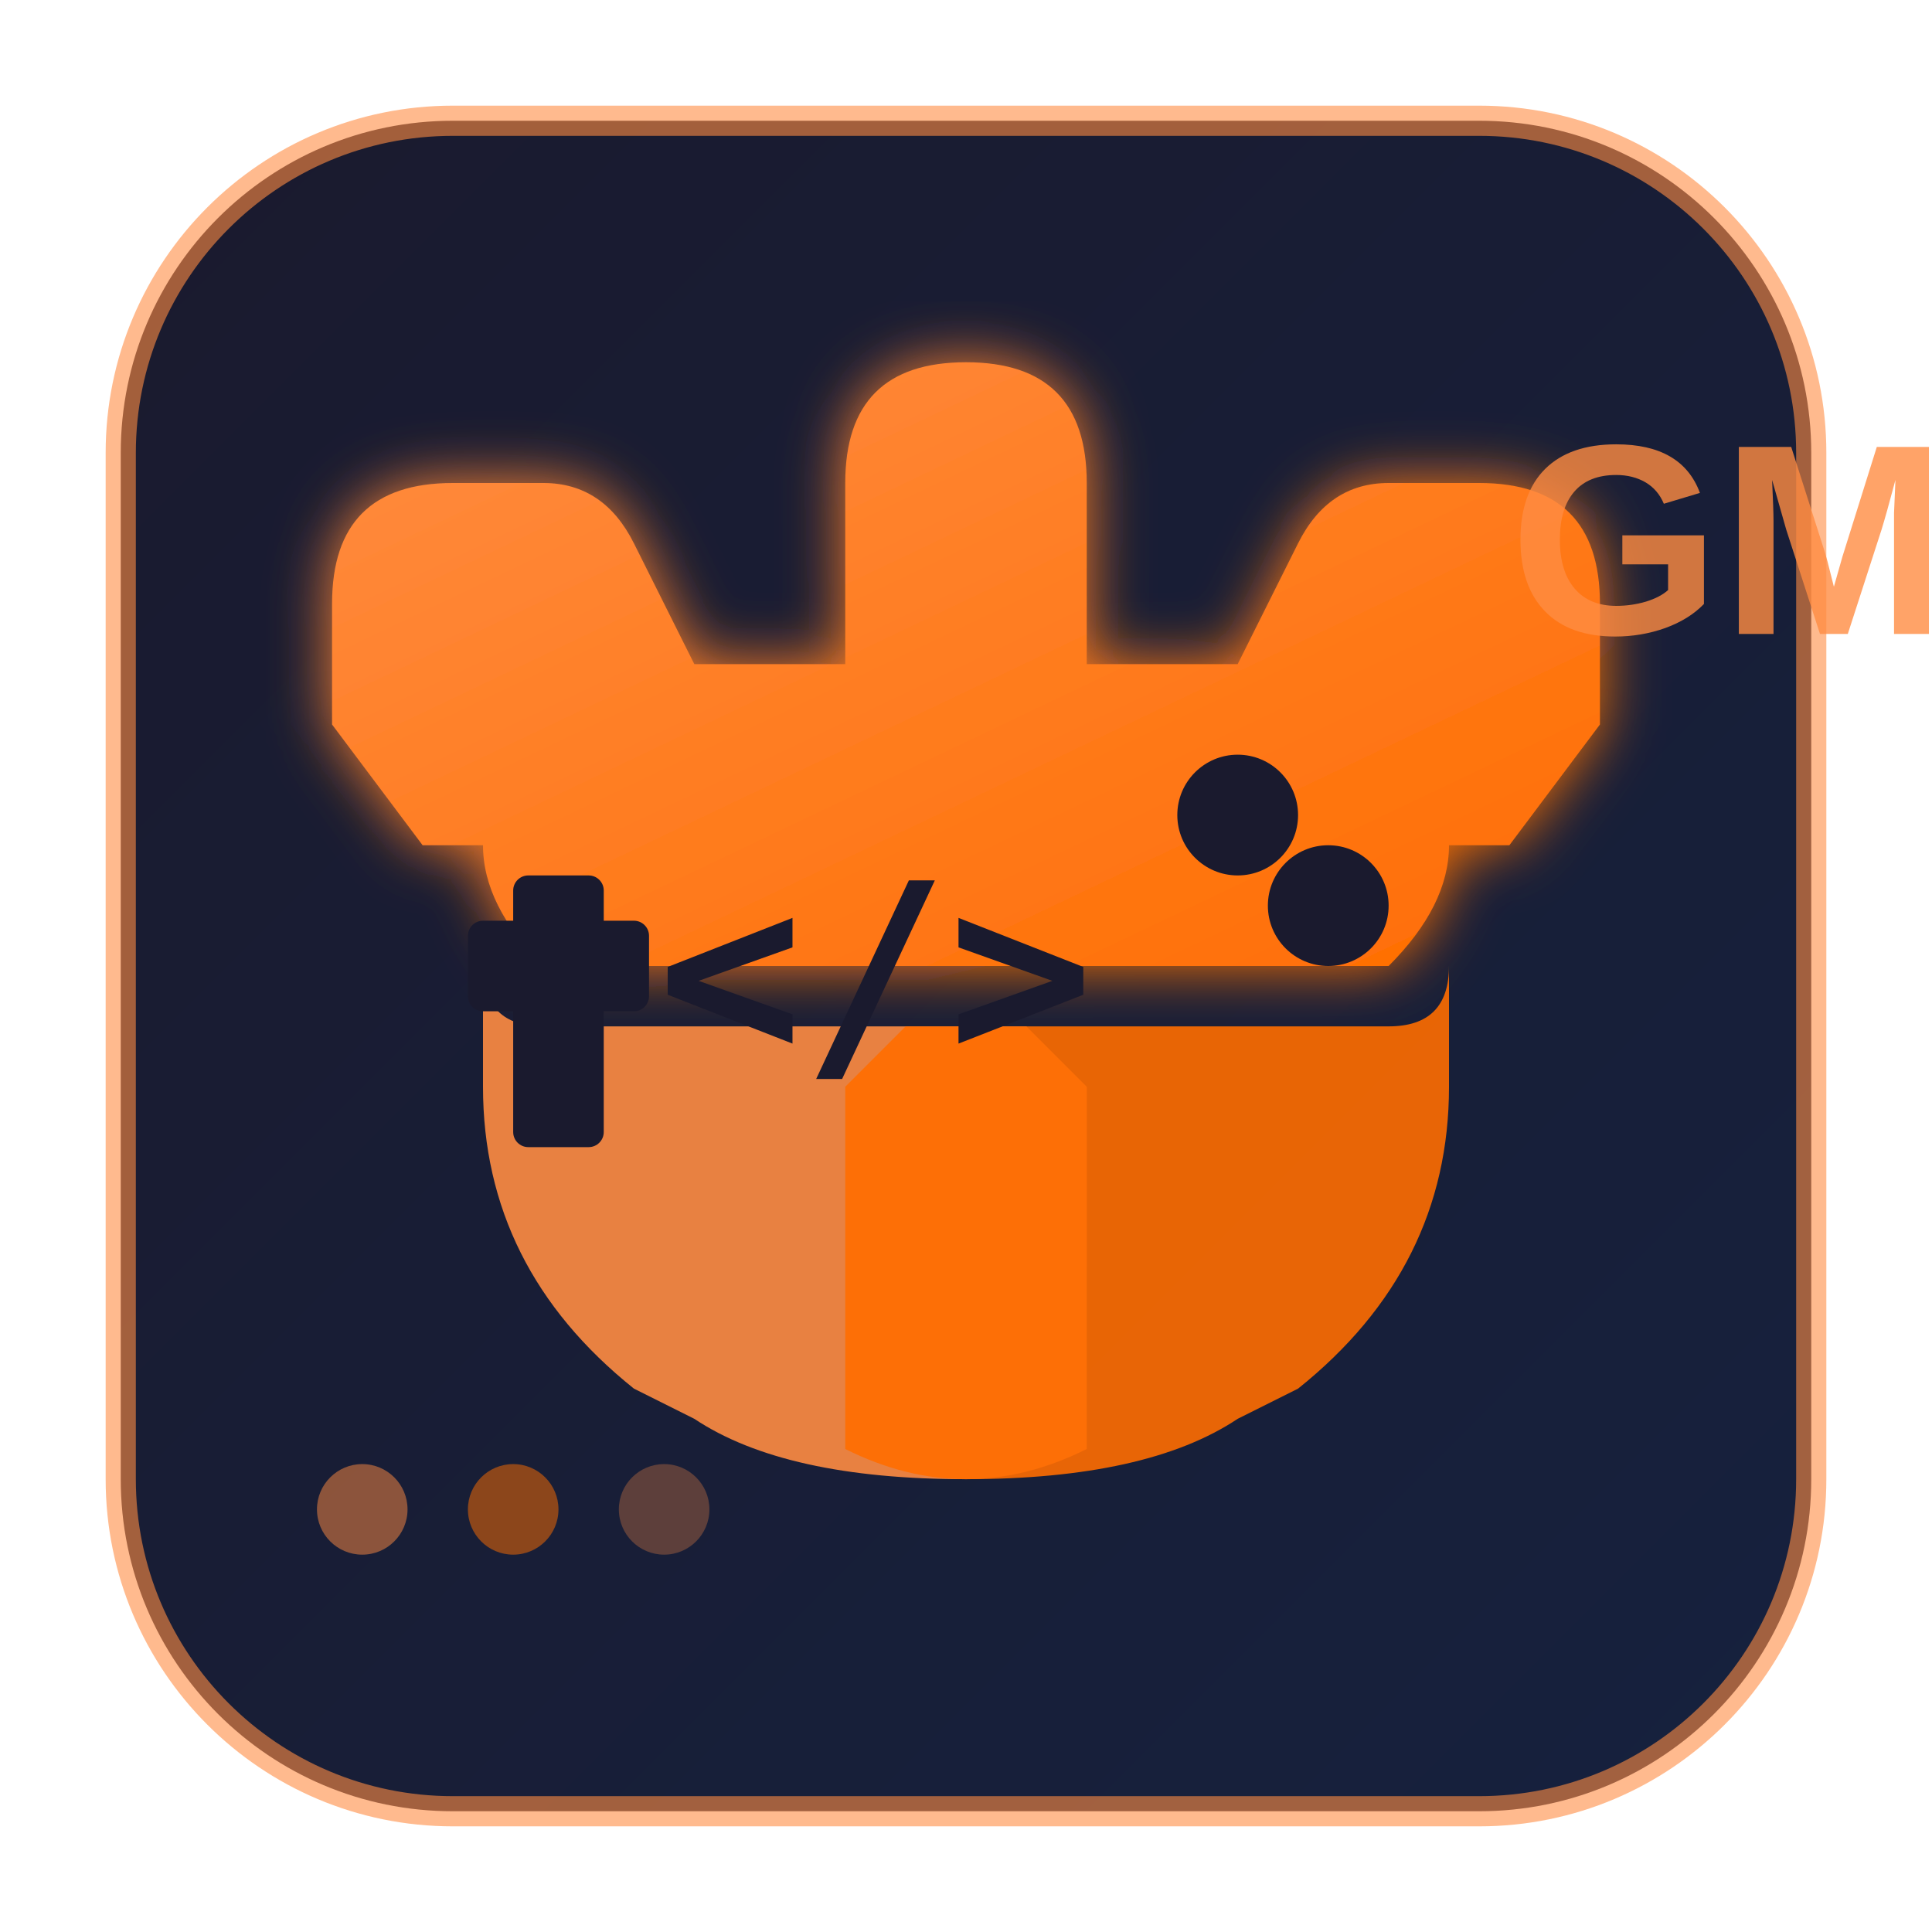
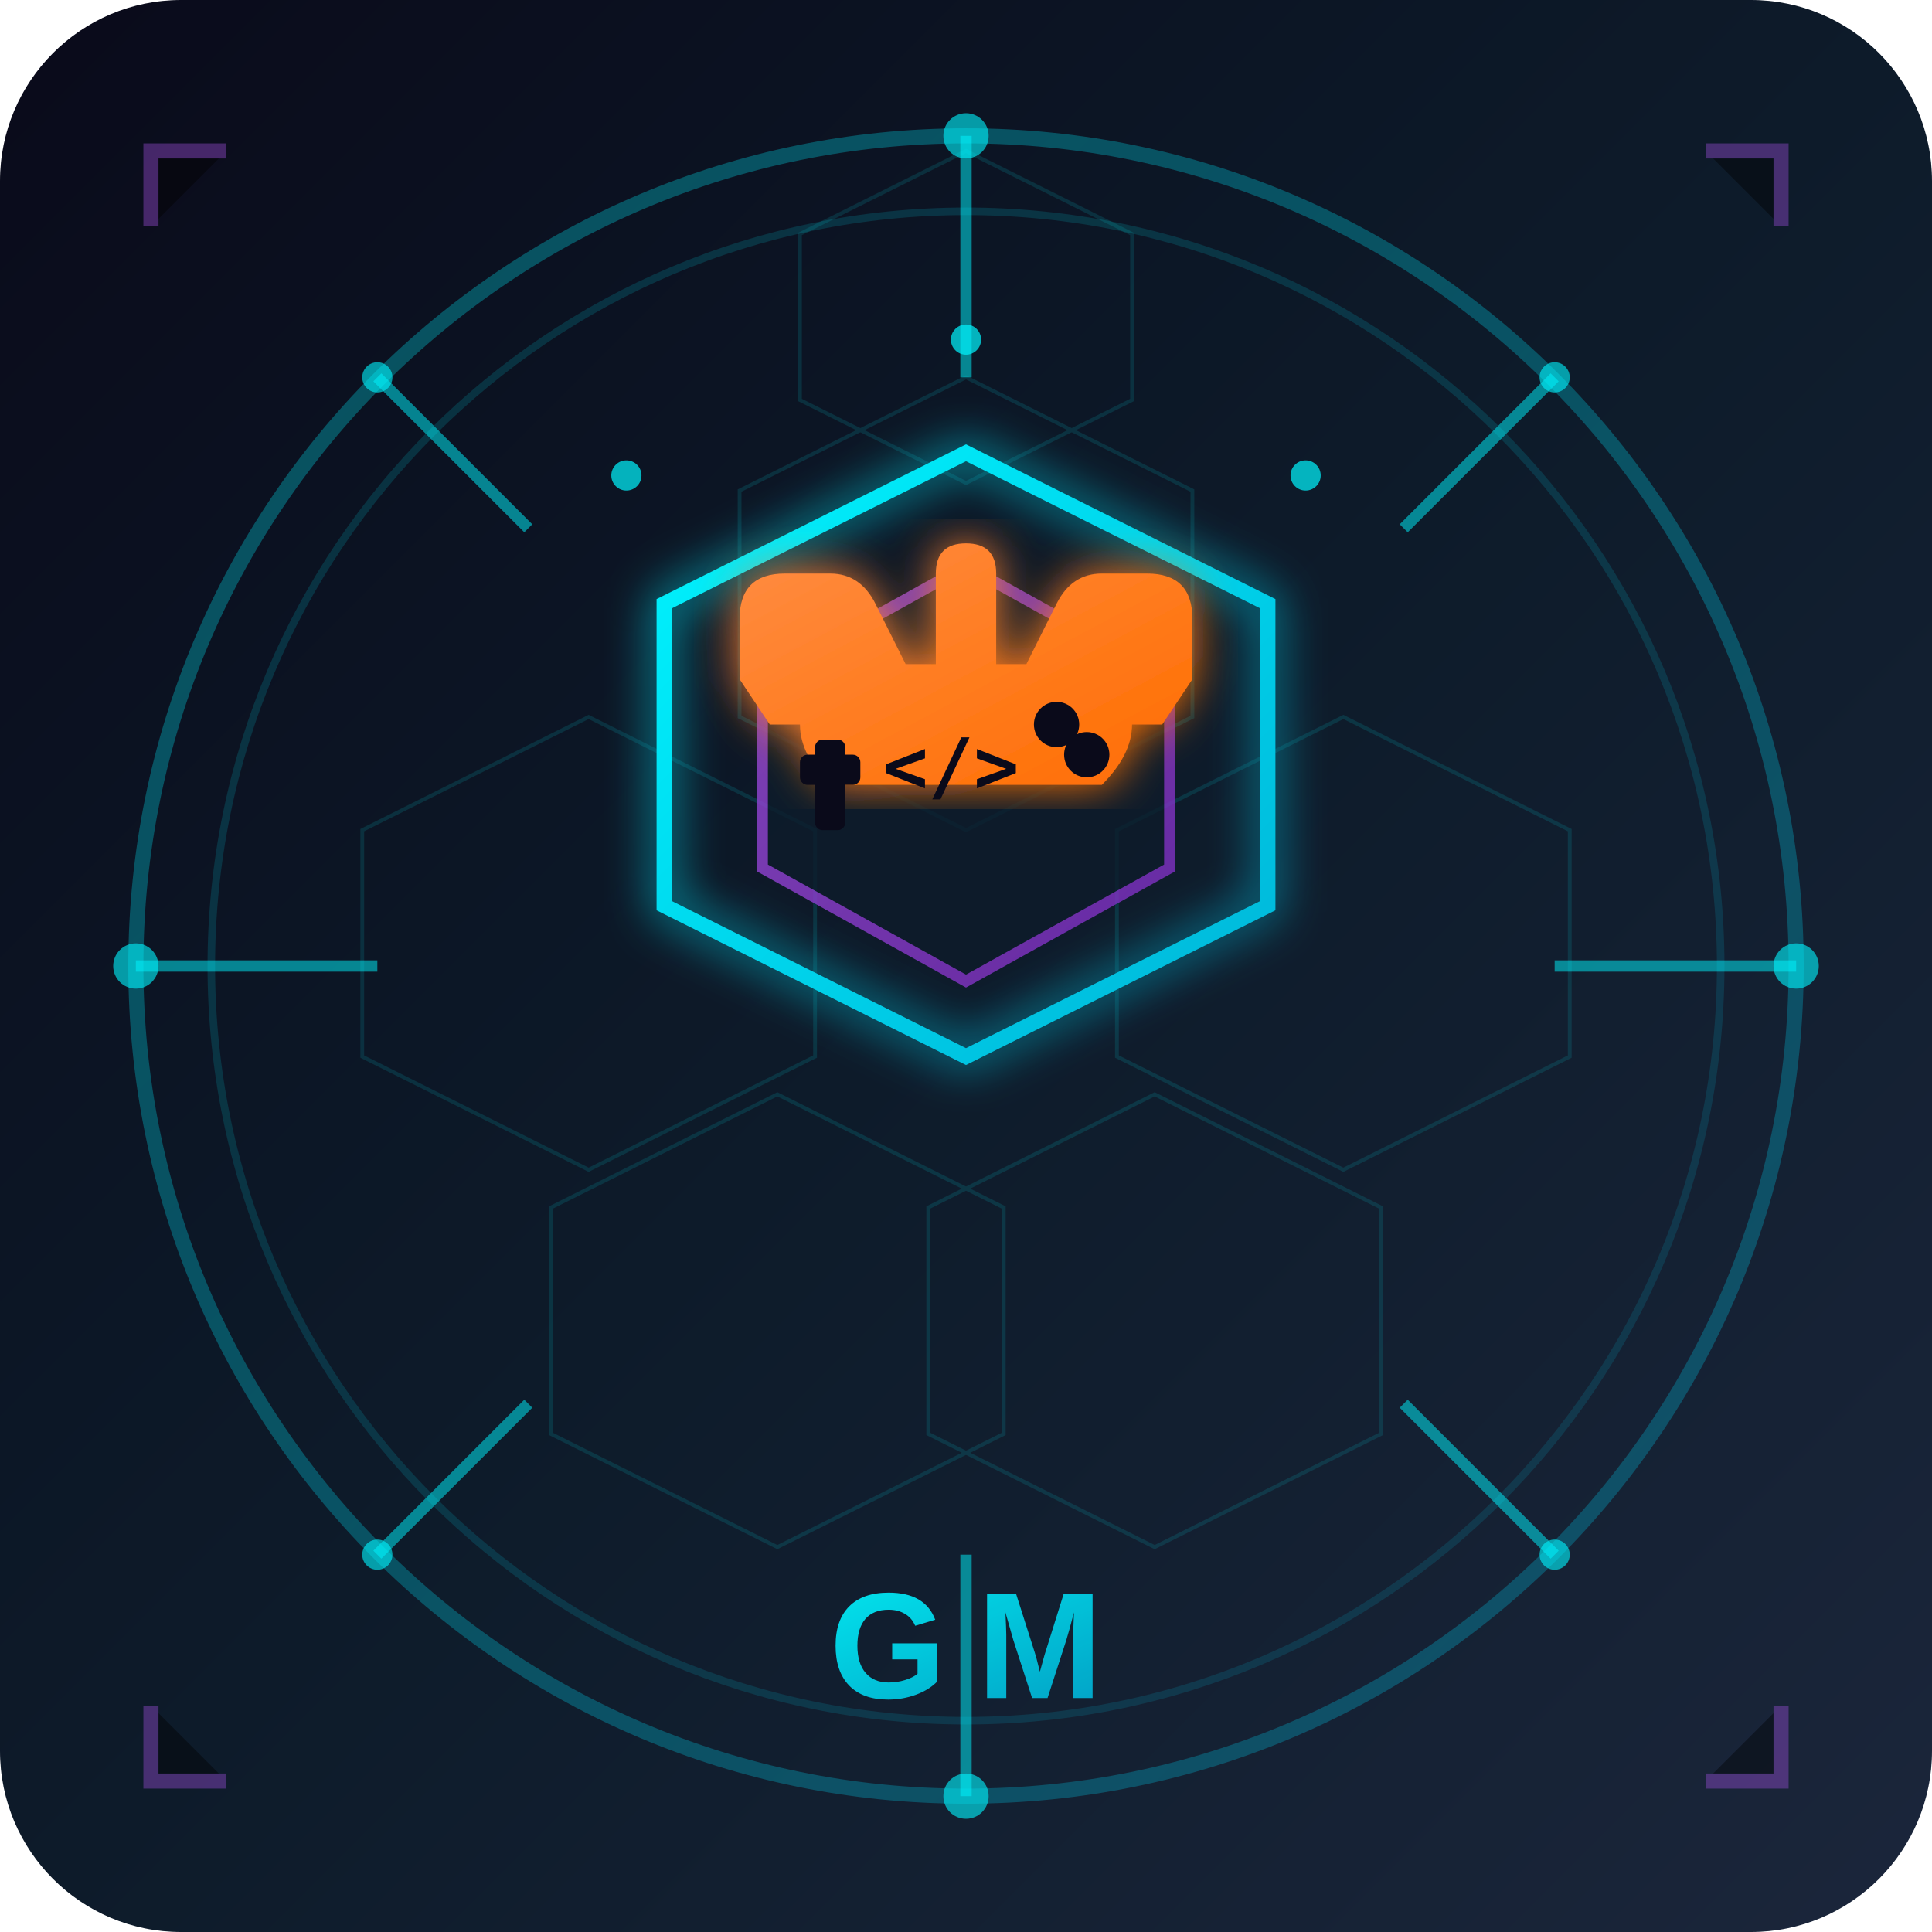
- <svg xmlns="http://www.w3.org/2000/svg" viewBox="0 0 128 128" width="128" height="128">
+ <svg xmlns="http://www.w3.org/2000/svg" viewBox="0 0 256 256" width="256" height="256">
  <defs>
    <linearGradient id="bgGrad" x1="0%" y1="0%" x2="100%" y2="100%">
-       <stop offset="0%" stop-color="#1a1a2e" />
-       <stop offset="100%" stop-color="#16213e" />
+       <stop offset="0%" stop-color="#0a0a1a" />
+       <stop offset="50%" stop-color="#0d1b2a" />
+       <stop offset="100%" stop-color="#1b263b" />
    </linearGradient>
-     <linearGradient id="orangeGrad" x1="0%" y1="0%" x2="100%" y2="100%">
+     <linearGradient id="neonCyan" x1="0%" y1="0%" x2="100%" y2="100%">
+       <stop offset="0%" stop-color="#00f5ff" />
+       <stop offset="100%" stop-color="#00b4d8" />
+     </linearGradient>
+     <linearGradient id="neonPurple" x1="0%" y1="0%" x2="100%" y2="100%">
+       <stop offset="0%" stop-color="#9d4edd" />
+       <stop offset="100%" stop-color="#7b2cbf" />
+     </linearGradient>
+     <linearGradient id="neonOrange" x1="0%" y1="0%" x2="100%" y2="100%">
      <stop offset="0%" stop-color="#FF8C42" />
      <stop offset="100%" stop-color="#FF6D00" />
    </linearGradient>
    <filter id="glow">
-       <feGaussianBlur stdDeviation="2" result="blur" />
+       <feGaussianBlur stdDeviation="3" result="blur" />
      <feMerge>
        <feMergeNode in="blur" />
        <feMergeNode in="SourceGraphic" />
      </feMerge>
    </filter>
  </defs>
-   <rect x="8" y="8" width="112" height="112" rx="22" ry="22" fill="url(#bgGrad)" />
-   <rect x="8" y="8" width="112" height="112" rx="22" ry="22" fill="none" stroke="#FF8C42" stroke-width="2" opacity="0.6" />
-   <g transform="translate(64, 64)">
-     <path d="M-32,-8 L-36,-8 L-42,-16 L-42,-24 Q-42,-32 -34,-32 L-28,-32 Q-24,-32 -22,-28 L-18,-20 L-8,-20 L-8,-32 Q-8,-40 0,-40 Q8,-40 8,-32 L8,-20 L18,-20 L22,-28 Q24,-32 28,-32 L34,-32 Q42,-32 42,-24 L42,-16 L36,-8 L32,-8 Q32,-4 28,0 L-28,0 Q-32,-4 -32,-8 Z" fill="url(#orangeGrad)" filter="url(#glow)" />
-     <path d="M-32,0 L-32,8 Q-32,20 -22,28 L-18,30 Q-12,34 0,34 Q4,34 8,32 L8,8 L4,4 L-28,4 Q-32,4 -32,0 Z" fill="#FF8C42" opacity="0.9" />
-     <path d="M32,0 L32,8 Q32,20 22,28 L18,30 Q12,34 0,34 Q-4,34 -8,32 L-8,8 L-4,4 L28,4 Q32,4 32,0 Z" fill="#FF6D00" opacity="0.9" />
-     <rect x="-30" y="-6" width="6" height="18" rx="1" fill="#1a1a2e" />
-     <rect x="-33" y="-3" width="12" height="6" rx="1" fill="#1a1a2e" />
-     <circle cx="24" cy="-4" r="4" fill="#1a1a2e" />
-     <circle cx="18" cy="-10" r="4" fill="#1a1a2e" />
-     <text x="-6" y="6" font-family="monospace" font-size="16" font-weight="bold" fill="#1a1a2e" text-anchor="middle">&lt;/&gt;</text>
+   <rect width="256" height="256" fill="url(#bgGrad)" rx="24" />
+   <circle cx="128" cy="128" r="110" fill="none" stroke="url(#neonCyan)" stroke-width="2" opacity="0.3" />
+   <circle cx="128" cy="128" r="100" fill="none" stroke="url(#neonCyan)" stroke-width="1" opacity="0.15" />
+   <g stroke="#00f5ff" stroke-width="0.5" opacity="0.12">
+     <polygon points="128,50 158,65 158,95 128,110 98,95 98,65" fill="none" />
+     <polygon points="78,95 108,110 108,140 78,155 48,140 48,110" fill="none" />
+     <polygon points="178,95 208,110 208,140 178,155 148,140 148,110" fill="none" />
+     <polygon points="103,145 133,160 133,190 103,205 73,190 73,160" fill="none" />
+     <polygon points="153,145 183,160 183,190 153,205 123,190 123,160" fill="none" />
+     <polygon points="128,20 150,31 150,53 128,64 106,53 106,31" fill="none" />
  </g>
-   <text x="100" y="42" font-family="Arial, sans-serif" font-size="18" font-weight="bold" fill="#FF8C42" opacity="0.8">GM</text>
-   <circle cx="24" cy="100" r="3" fill="#FF8C42" opacity="0.5" />
-   <circle cx="34" cy="100" r="3" fill="#FF6D00" opacity="0.5" />
-   <circle cx="44" cy="100" r="3" fill="#FF8C42" opacity="0.3" />
+   <g stroke="#00f5ff" stroke-width="1.5" opacity="0.5" fill="none">
+     <path d="M128,18 L128,50" />
+     <path d="M128,206 L128,238" />
+     <path d="M18,128 L50,128" />
+     <path d="M206,128 L238,128" />
+     <path d="M50,50 L70,70" />
+     <path d="M206,50 L186,70" />
+     <path d="M50,206 L70,186" />
+     <path d="M206,206 L186,186" />
+   </g>
+   <g fill="#00f5ff" opacity="0.6">
+     <circle cx="128" cy="18" r="3" />
+     <circle cx="128" cy="238" r="3" />
+     <circle cx="18" cy="128" r="3" />
+     <circle cx="238" cy="128" r="3" />
+     <circle cx="50" cy="50" r="2" />
+     <circle cx="206" cy="50" r="2" />
+     <circle cx="50" cy="206" r="2" />
+     <circle cx="206" cy="206" r="2" />
+   </g>
+   <polygon points="128,60 168,80 168,120 128,140 88,120 88,80" fill="none" stroke="url(#neonCyan)" stroke-width="2" filter="url(#glow)" />
+   <polygon points="128,75 155,90 155,115 128,130 101,115 101,90" fill="#0d1b2a" stroke="url(#neonPurple)" stroke-width="1.5" opacity="0.8" />
+   <g transform="translate(128, 102)">
+     <path d="M-22,-6 L-26,-6 L-30,-12 L-30,-20 Q-30,-26 -24,-26 L-18,-26 Q-14,-26 -12,-22 L-8,-14 L-4,-14 L-4,-26 Q-4,-30 0,-30 Q4,-30 4,-26 L4,-14 L8,-14 L12,-22 Q14,-26 18,-26 L24,-26 Q30,-26 30,-20 L30,-12 L26,-6 L22,-6 Q22,-2 18,2 L-18,2 Q-22,-2 -22,-6 Z" fill="url(#neonOrange)" filter="url(#glow)" />
+     <rect x="-20" y="-4" width="4" height="12" rx="1" fill="#0a0a1a" />
+     <rect x="-22" y="-2" width="8" height="4" rx="1" fill="#0a0a1a" />
+     <circle cx="16" cy="-2" r="3" fill="#0a0a1a" />
+     <circle cx="12" cy="-6" r="3" fill="#0a0a1a" />
+     <text x="-2" y="3" font-family="monospace" font-size="10" font-weight="bold" fill="#0a0a1a" text-anchor="middle">&lt;/&gt;</text>
+   </g>
+   <g fill="#00f5ff" opacity="0.7">
+     <circle cx="128" cy="45" r="2" />
+     <circle cx="173" cy="63" r="2" />
+     <circle cx="83" cy="63" r="2" />
+   </g>
+   <text x="128" y="225" text-anchor="middle" font-family="Arial, sans-serif" font-size="20" font-weight="bold" fill="url(#neonCyan)" letter-spacing="4" opacity="0.9">GM</text>
+   <g stroke="#9d4edd" stroke-width="2" opacity="0.4">
+     <path d="M20,30 L20,20 L30,20" />
+     <path d="M236,30 L236,20 L226,20" />
+     <path d="M20,226 L20,236 L30,236" />
+     <path d="M236,226 L236,236 L226,236" />
+   </g>
</svg>
